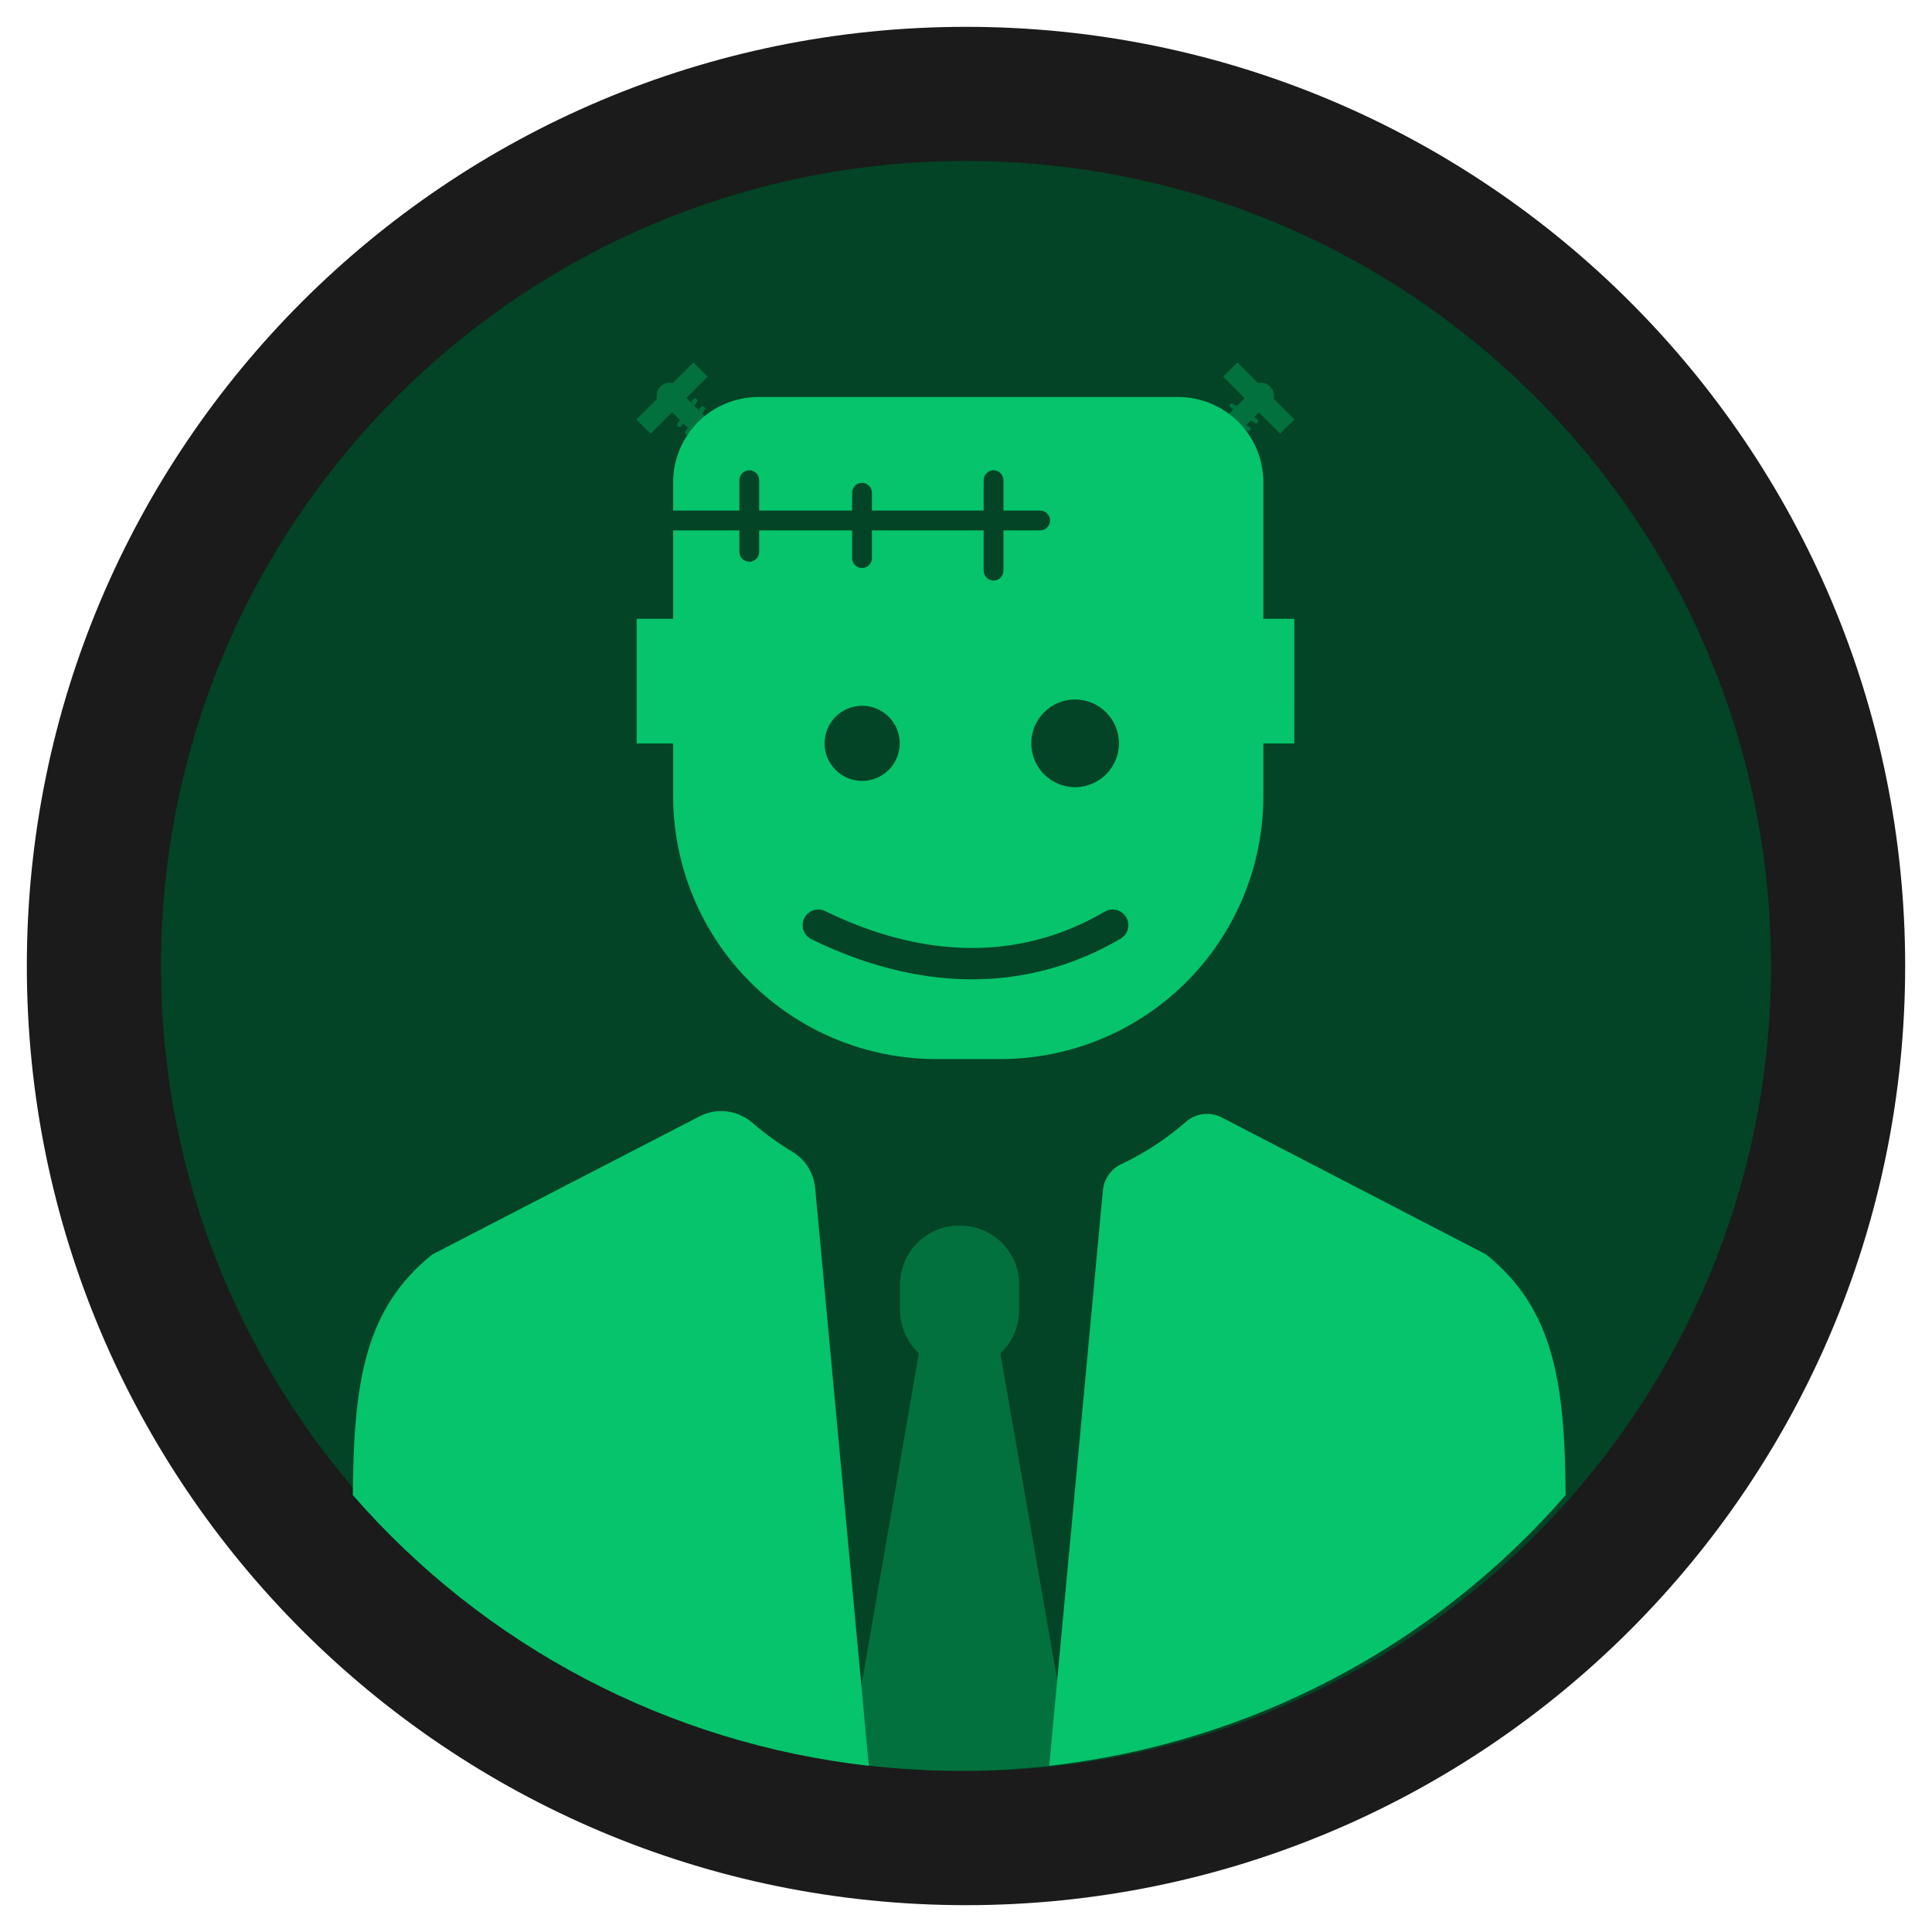
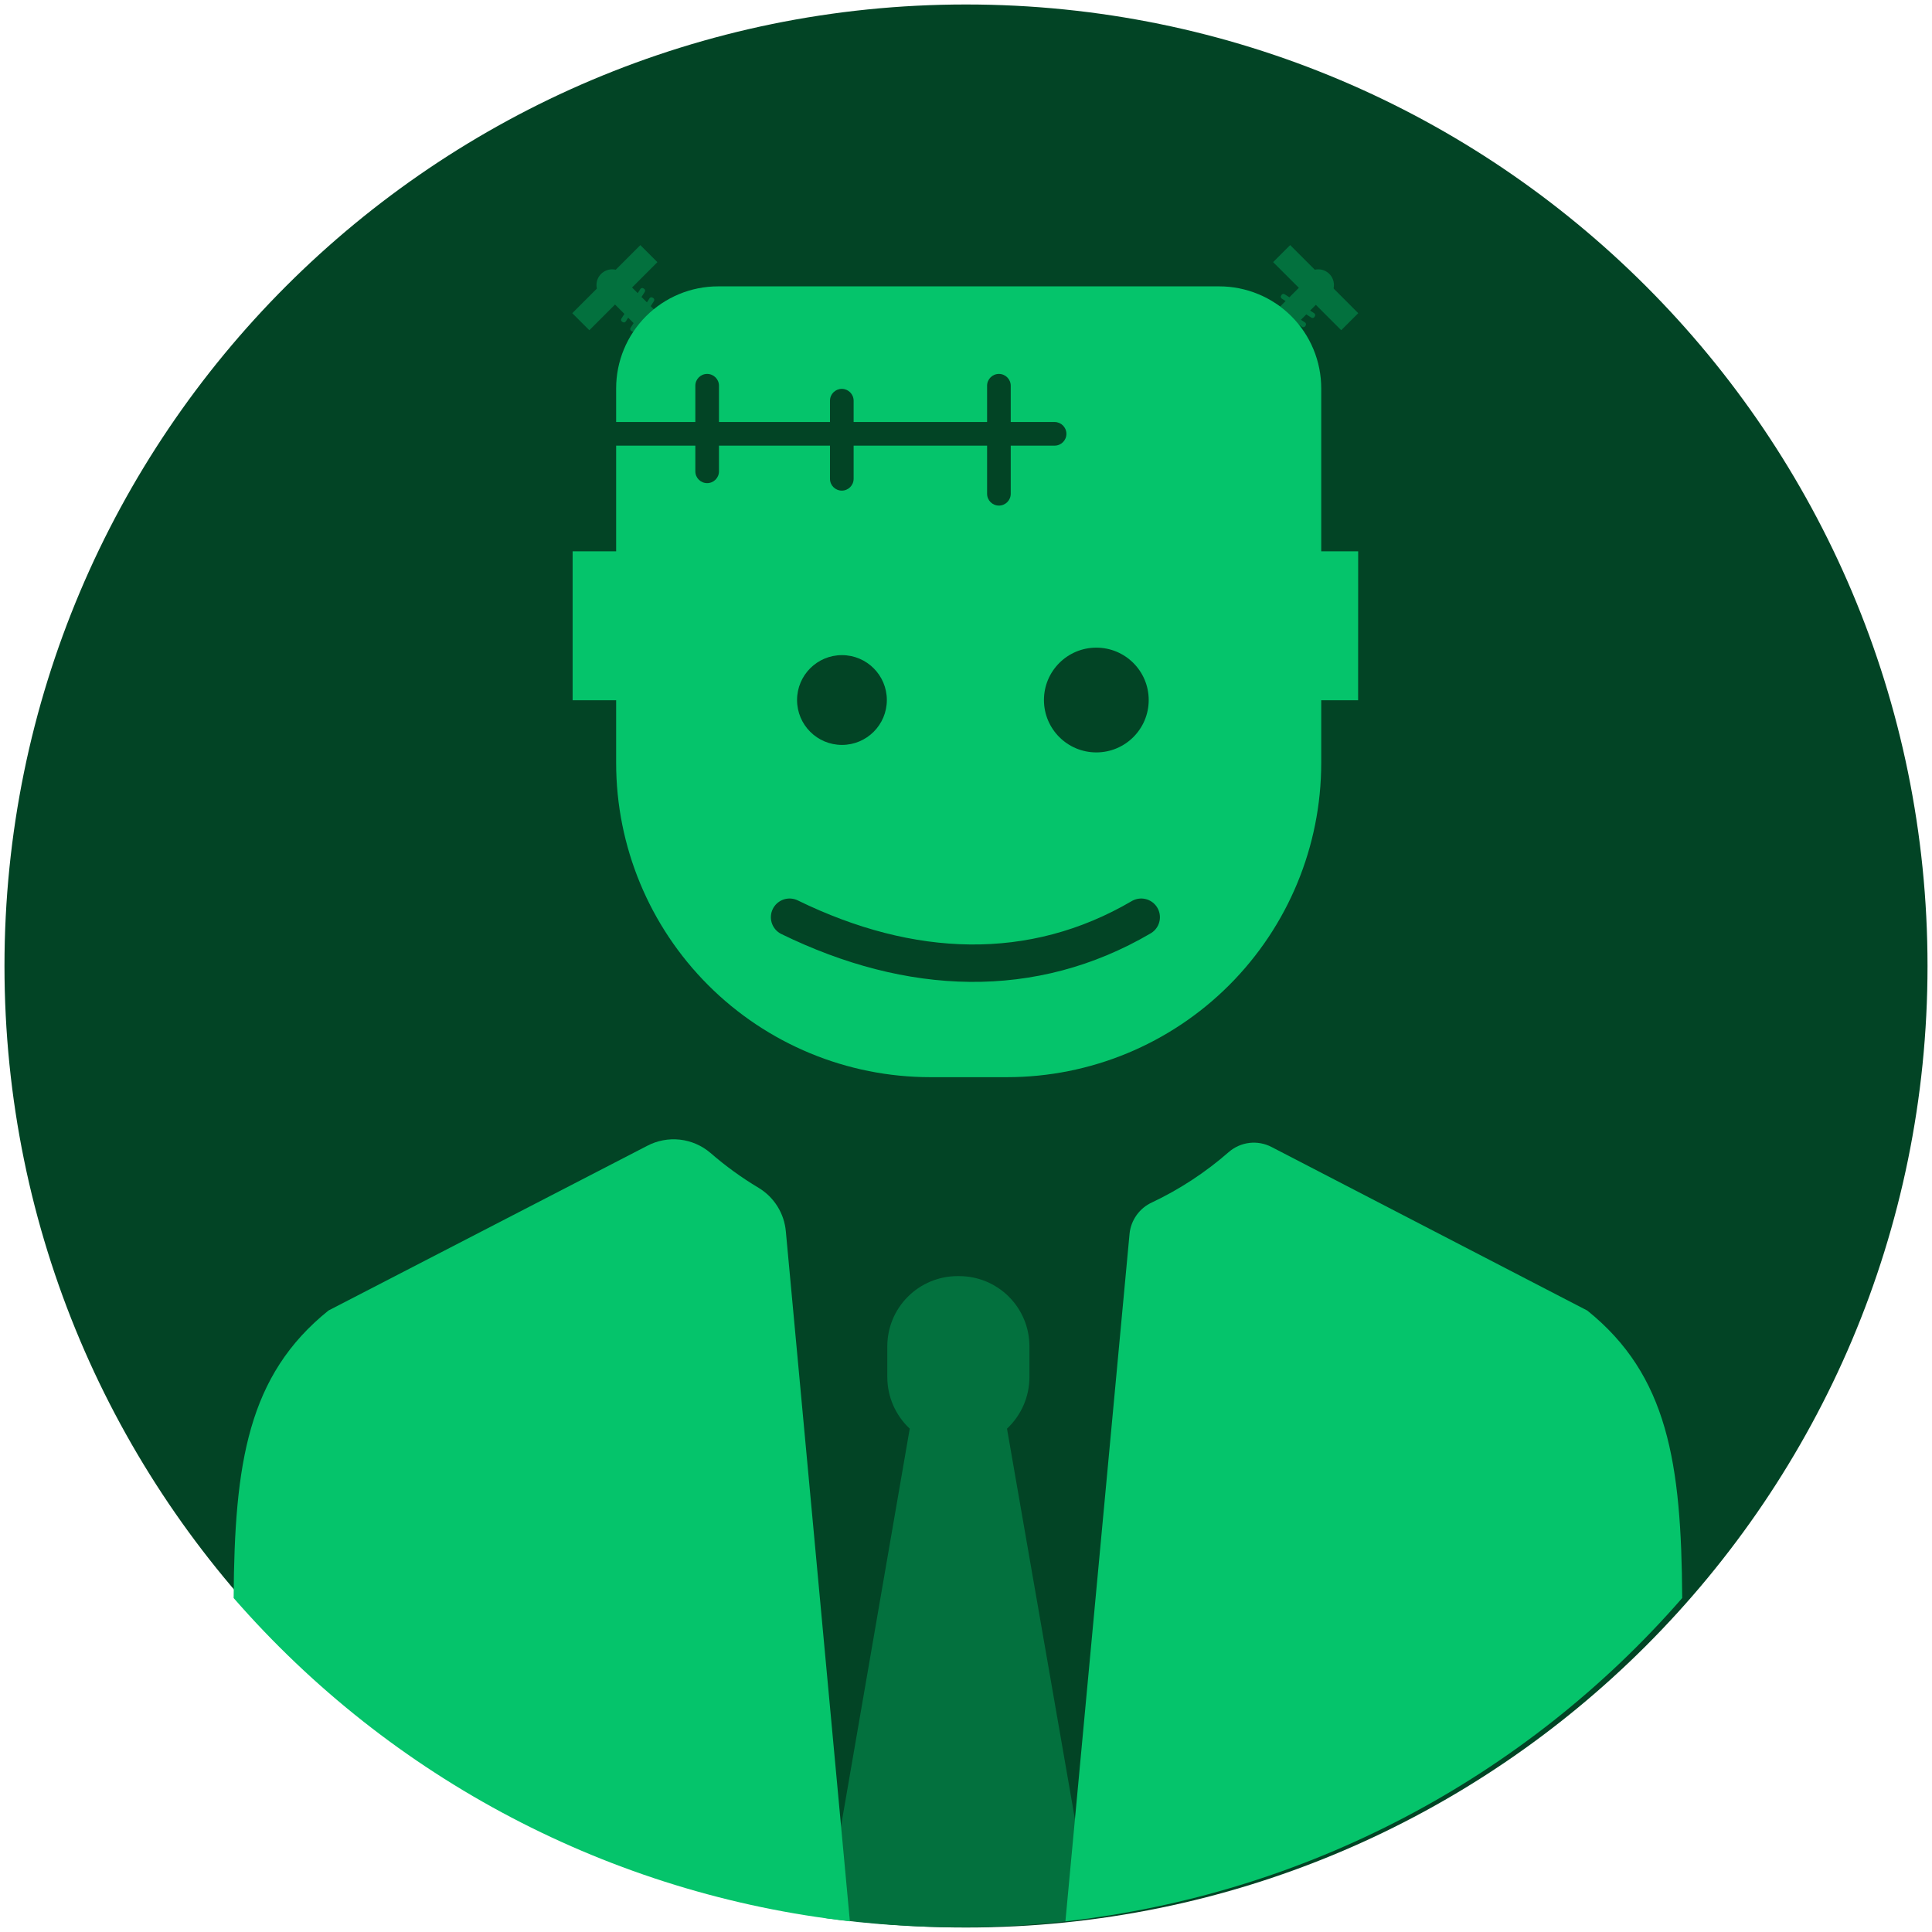
- <svg xmlns="http://www.w3.org/2000/svg" width="36" height="36" viewBox="0 0 36 36" fill="none">
-   <path d="M18 34.25C26.975 34.25 34.25 26.975 34.25 18C34.25 9.025 26.975 1.75 18 1.75C9.025 1.75 1.75 9.025 1.75 18C1.75 26.975 9.025 34.25 18 34.25Z" fill="#024425" stroke="#1B1B1B" stroke-width="2.5" />
-   <path d="M18.64 25.218C18.75 25.114 18.838 24.99 18.898 24.852C18.958 24.713 18.989 24.564 18.99 24.413V23.934C18.99 23.643 18.874 23.364 18.669 23.159C18.463 22.953 18.184 22.838 17.894 22.838H17.867C17.576 22.838 17.298 22.954 17.093 23.159C16.887 23.365 16.772 23.643 16.772 23.934V24.413C16.773 24.564 16.804 24.713 16.864 24.852C16.924 24.99 17.012 25.114 17.122 25.218L15.802 32.852C17.184 33.044 18.586 33.044 19.968 32.852L18.64 25.218Z" fill="#03713E" />
-   <path d="M27.692 23.375L22.767 20.823C22.66 20.768 22.54 20.746 22.421 20.76C22.302 20.774 22.191 20.823 22.1 20.901C21.739 21.218 21.335 21.483 20.901 21.688C20.805 21.732 20.723 21.8 20.661 21.886C20.6 21.972 20.562 22.072 20.551 22.177L19.551 32.903C23.277 32.486 26.71 30.687 29.173 27.86C29.16 25.751 28.949 24.385 27.692 23.375Z" fill="#05C46B" />
-   <path d="M15.19 22.141C15.177 22.002 15.133 21.868 15.059 21.75C14.985 21.632 14.884 21.532 14.765 21.461C14.498 21.301 14.247 21.119 14.013 20.916C13.878 20.8 13.712 20.729 13.536 20.709C13.36 20.689 13.182 20.723 13.026 20.806L8.055 23.375C6.799 24.384 6.588 25.749 6.575 27.86C9.035 30.685 12.466 32.484 16.189 32.903L15.19 22.141Z" fill="#05C46B" />
-   <path d="M12.92 6.754L11.858 7.816L12.124 8.082L13.186 7.02L12.92 6.754Z" fill="#03713E" />
-   <path d="M12.481 7.622C12.616 7.622 12.726 7.512 12.726 7.377C12.726 7.241 12.616 7.132 12.481 7.132C12.345 7.132 12.236 7.241 12.236 7.377C12.236 7.512 12.345 7.622 12.481 7.622Z" fill="#03713E" />
-   <path d="M13.734 8.359L12.672 7.297L12.406 7.563L13.468 8.625L13.734 8.359Z" fill="#03713E" />
-   <path d="M12.92 7.439L12.624 7.9C12.614 7.916 12.618 7.938 12.635 7.948L12.645 7.955C12.661 7.965 12.683 7.96 12.693 7.944L12.989 7.484C12.999 7.467 12.995 7.446 12.978 7.435L12.968 7.429C12.952 7.418 12.93 7.423 12.92 7.439Z" fill="#03713E" />
-   <path d="M13.063 7.584L12.767 8.045C12.757 8.061 12.761 8.082 12.778 8.093L12.787 8.099C12.804 8.11 12.825 8.105 12.836 8.089L13.132 7.628C13.142 7.612 13.137 7.59 13.121 7.58L13.111 7.573C13.095 7.563 13.073 7.568 13.063 7.584Z" fill="#03713E" />
-   <path d="M13.206 7.727L12.911 8.188C12.9 8.204 12.905 8.226 12.921 8.236L12.931 8.243C12.947 8.253 12.969 8.248 12.979 8.232L13.275 7.772C13.286 7.755 13.281 7.734 13.265 7.723L13.255 7.717C13.239 7.706 13.217 7.711 13.206 7.727Z" fill="#03713E" />
-   <path d="M13.35 7.871L13.054 8.332C13.044 8.348 13.048 8.369 13.065 8.38L13.075 8.386C13.091 8.397 13.113 8.392 13.123 8.376L13.419 7.915C13.429 7.899 13.424 7.877 13.408 7.867L13.398 7.86C13.382 7.85 13.36 7.855 13.35 7.871Z" fill="#03713E" />
-   <path d="M13.484 8.029L13.188 8.489C13.178 8.505 13.183 8.527 13.199 8.537L13.209 8.544C13.225 8.554 13.247 8.549 13.257 8.533L13.553 8.073C13.563 8.057 13.559 8.036 13.542 8.025L13.532 8.019C13.516 8.008 13.495 8.013 13.484 8.029Z" fill="#03713E" />
-   <path d="M24.119 7.816L23.057 6.753L22.791 7.019L23.853 8.081L24.119 7.816Z" fill="#03713E" />
-   <path d="M23.495 7.622C23.63 7.622 23.74 7.512 23.74 7.377C23.74 7.241 23.63 7.132 23.495 7.132C23.36 7.132 23.25 7.241 23.25 7.377C23.25 7.512 23.36 7.622 23.495 7.622Z" fill="#03713E" />
-   <path d="M22.514 8.63L23.576 7.568L23.31 7.302L22.248 8.364L22.514 8.63Z" fill="#03713E" />
-   <path d="M23.432 7.816L22.971 7.521C22.955 7.51 22.933 7.515 22.923 7.531L22.916 7.541C22.906 7.557 22.91 7.579 22.927 7.589L23.387 7.885C23.404 7.896 23.425 7.891 23.436 7.875L23.442 7.865C23.453 7.849 23.448 7.827 23.432 7.816Z" fill="#03713E" />
-   <path d="M23.288 7.96L22.827 7.664C22.811 7.654 22.79 7.659 22.779 7.675L22.773 7.685C22.762 7.701 22.767 7.723 22.783 7.733L23.244 8.029C23.26 8.039 23.282 8.035 23.292 8.018L23.299 8.008C23.309 7.992 23.304 7.971 23.288 7.96Z" fill="#03713E" />
-   <path d="M23.145 8.104L22.684 7.808C22.668 7.798 22.646 7.802 22.636 7.819L22.629 7.828C22.619 7.845 22.623 7.866 22.64 7.877L23.1 8.172C23.117 8.183 23.138 8.178 23.149 8.162L23.155 8.152C23.166 8.136 23.161 8.114 23.145 8.104Z" fill="#03713E" />
-   <path d="M23.001 8.247L22.54 7.952C22.524 7.941 22.503 7.946 22.492 7.962L22.486 7.972C22.475 7.988 22.48 8.01 22.496 8.02L22.957 8.316C22.973 8.327 22.995 8.322 23.005 8.306L23.012 8.296C23.022 8.279 23.017 8.258 23.001 8.247Z" fill="#03713E" />
-   <path d="M22.858 8.391L22.397 8.095C22.381 8.085 22.359 8.089 22.349 8.106L22.342 8.116C22.332 8.132 22.337 8.154 22.353 8.164L22.813 8.46C22.83 8.47 22.851 8.465 22.862 8.449L22.868 8.439C22.878 8.423 22.874 8.401 22.858 8.391Z" fill="#03713E" />
-   <path d="M24.118 11.531H23.541V8.987C23.541 8.779 23.5 8.572 23.421 8.379C23.341 8.186 23.224 8.011 23.076 7.863C22.928 7.716 22.753 7.599 22.56 7.519C22.367 7.439 22.161 7.398 21.952 7.398H14.132C13.71 7.398 13.306 7.565 13.008 7.863C12.71 8.162 12.543 8.566 12.543 8.987V11.531H11.863V13.854H12.543V14.832C12.543 16.133 13.059 17.379 13.978 18.299C14.898 19.218 16.144 19.734 17.444 19.734H18.64C19.94 19.734 21.186 19.218 22.106 18.299C23.025 17.379 23.541 16.133 23.541 14.832V13.854H24.117L24.118 11.531Z" fill="#05C46B" />
-   <path d="M19.382 9.514H12.514C12.413 9.514 12.33 9.596 12.33 9.698C12.33 9.8 12.413 9.883 12.514 9.883H19.382C19.484 9.883 19.566 9.8 19.566 9.698C19.566 9.596 19.484 9.514 19.382 9.514Z" fill="#024425" />
-   <path d="M14.146 10.283V8.948C14.146 8.846 14.064 8.763 13.962 8.763C13.86 8.763 13.777 8.846 13.777 8.948V10.283C13.777 10.385 13.86 10.467 13.962 10.467C14.064 10.467 14.146 10.385 14.146 10.283Z" fill="#024425" />
-   <path d="M18.698 10.633V8.948C18.698 8.846 18.615 8.763 18.514 8.763C18.412 8.763 18.329 8.846 18.329 8.948V10.633C18.329 10.735 18.412 10.818 18.514 10.818C18.615 10.818 18.698 10.735 18.698 10.633Z" fill="#024425" />
-   <path d="M16.247 10.4V9.181C16.247 9.079 16.164 8.997 16.062 8.997C15.961 8.997 15.878 9.079 15.878 9.181V10.4C15.878 10.502 15.961 10.584 16.062 10.584C16.164 10.584 16.247 10.502 16.247 10.4Z" fill="#024425" />
-   <path d="M15.248 17.239C17.129 18.159 19.041 18.231 20.733 17.239" stroke="#024425" stroke-width="0.584" stroke-miterlimit="10" stroke-linecap="round" />
-   <path d="M20.033 14.668C20.484 14.668 20.85 14.302 20.85 13.851C20.85 13.4 20.484 13.034 20.033 13.034C19.582 13.034 19.216 13.4 19.216 13.851C19.216 14.302 19.582 14.668 20.033 14.668Z" fill="#024425" />
-   <path d="M16.065 14.551C16.452 14.551 16.765 14.238 16.765 13.851C16.765 13.464 16.452 13.151 16.065 13.151C15.678 13.151 15.365 13.464 15.365 13.851C15.365 14.238 15.678 14.551 16.065 14.551Z" fill="#024425" />
+ <svg xmlns="http://www.w3.org/2000/svg" width="72" height="72" viewBox="0 0 72 72" fill="none">
+   <path d="M36 71.833C55.79 71.833 71.833 55.79 71.833 36C71.833 16.21 55.79 0.167 36 0.167C16.21 0.167 0.167 16.21 0.167 36C0.167 55.79 16.21 71.833 36 71.833Z" fill="#024425" />
+   <path d="M37.528 53.242C37.791 52.996 38.001 52.698 38.145 52.368C38.289 52.038 38.363 51.681 38.364 51.321V50.175C38.364 49.481 38.089 48.815 37.597 48.324C37.106 47.833 36.441 47.557 35.746 47.557H35.682C34.988 47.558 34.323 47.834 33.833 48.325C33.342 48.816 33.067 49.481 33.067 50.175V51.321C33.068 51.681 33.142 52.038 33.286 52.368C33.43 52.698 33.64 52.996 33.903 53.242L30.75 71.479C34.051 71.938 37.4 71.938 40.701 71.479L37.528 53.242Z" fill="#03713E" />
+   <path d="M59.153 48.84L47.387 42.745C47.133 42.613 46.846 42.56 46.562 42.593C46.278 42.627 46.011 42.745 45.795 42.931C44.932 43.687 43.968 44.32 42.931 44.811C42.702 44.916 42.504 45.078 42.358 45.283C42.211 45.488 42.12 45.728 42.095 45.979L39.705 71.602C48.606 70.607 56.808 66.307 62.691 59.554C62.66 54.516 62.156 51.254 59.153 48.84Z" fill="#05C46B" />
+   <path d="M29.286 45.892C29.257 45.561 29.15 45.24 28.973 44.958C28.797 44.675 28.556 44.439 28.271 44.267C27.635 43.887 27.035 43.451 26.476 42.965C26.154 42.69 25.757 42.518 25.337 42.471C24.916 42.425 24.491 42.505 24.117 42.703L12.242 48.839C9.242 51.251 8.737 54.511 8.707 59.554C14.585 66.303 22.779 70.601 31.673 71.602L29.286 45.892Z" fill="#05C46B" />
+   <path d="M23.864 9.135L21.327 11.672L21.962 12.307L24.499 9.77L23.864 9.135Z" fill="#03713E" />
+   <path d="M22.815 11.208C23.138 11.208 23.4 10.946 23.4 10.622C23.4 10.299 23.138 10.037 22.815 10.037C22.491 10.037 22.229 10.299 22.229 10.622C22.229 10.946 22.491 11.208 22.815 11.208Z" fill="#03713E" />
+   <path d="M25.809 12.969L23.272 10.431L22.637 11.066L25.174 13.604L25.809 12.969Z" fill="#03713E" />
+   <path d="M23.864 10.772L23.158 11.872C23.133 11.911 23.144 11.963 23.183 11.988L23.207 12.003C23.245 12.028 23.297 12.017 23.322 11.978L24.029 10.877C24.054 10.838 24.042 10.787 24.003 10.762L23.98 10.747C23.941 10.722 23.889 10.733 23.864 10.772Z" fill="#03713E" />
+   <path d="M24.206 11.117L23.499 12.218C23.474 12.257 23.486 12.308 23.524 12.333L23.548 12.348C23.587 12.373 23.639 12.362 23.663 12.323L24.37 11.223C24.395 11.184 24.384 11.132 24.345 11.107L24.321 11.092C24.282 11.067 24.231 11.078 24.206 11.117Z" fill="#03713E" />
+   <path d="M24.549 11.46L23.842 12.56C23.817 12.599 23.828 12.651 23.867 12.676L23.891 12.691C23.93 12.716 23.981 12.705 24.006 12.666L24.713 11.565C24.738 11.527 24.727 11.475 24.688 11.45L24.664 11.435C24.625 11.41 24.574 11.421 24.549 11.46Z" fill="#03713E" />
+   <path d="M24.891 11.803L24.185 12.903C24.16 12.942 24.171 12.994 24.21 13.019L24.234 13.034C24.273 13.059 24.324 13.047 24.349 13.008L25.056 11.908C25.081 11.869 25.069 11.818 25.03 11.793L25.007 11.777C24.968 11.753 24.916 11.764 24.891 11.803Z" fill="#03713E" />
+   <path d="M25.212 12.181L24.506 13.279C24.481 13.318 24.492 13.37 24.531 13.395L24.554 13.41C24.593 13.435 24.645 13.424 24.67 13.385L25.376 12.286C25.401 12.248 25.39 12.196 25.351 12.171L25.328 12.156C25.289 12.131 25.237 12.142 25.212 12.181Z" fill="#03713E" />
+   <path d="M50.618 11.671L48.081 9.133L47.446 9.768L49.983 12.306L50.618 11.671Z" fill="#03713E" />
+   <path d="M49.127 11.208C49.45 11.208 49.712 10.946 49.712 10.622C49.712 10.299 49.45 10.037 49.127 10.037C48.803 10.037 48.541 10.299 48.541 10.622C48.541 10.946 48.803 11.208 49.127 11.208Z" fill="#03713E" />
+   <path d="M46.783 13.616L49.32 11.079L48.686 10.444L46.148 12.981L46.783 13.616Z" fill="#03713E" />
+   <path d="M48.975 11.672L47.875 10.966C47.836 10.941 47.784 10.952 47.759 10.991L47.744 11.015C47.719 11.054 47.731 11.105 47.77 11.13L48.87 11.837C48.909 11.862 48.961 11.851 48.986 11.812L49.001 11.788C49.026 11.749 49.014 11.697 48.975 11.672Z" fill="#03713E" />
+   <path d="M48.633 12.016L47.532 11.309C47.493 11.284 47.441 11.296 47.417 11.335L47.401 11.358C47.377 11.397 47.388 11.449 47.427 11.474L48.527 12.18C48.566 12.205 48.618 12.194 48.643 12.155L48.658 12.131C48.683 12.092 48.671 12.041 48.633 12.016Z" fill="#03713E" />
+   <path d="M48.29 12.359L47.189 11.652C47.151 11.627 47.099 11.639 47.074 11.678L47.059 11.701C47.034 11.74 47.045 11.792 47.084 11.817L48.184 12.523C48.223 12.548 48.275 12.537 48.3 12.498L48.315 12.474C48.34 12.435 48.329 12.384 48.29 12.359Z" fill="#03713E" />
+   <path d="M47.947 12.702L46.846 11.995C46.808 11.97 46.756 11.982 46.731 12.021L46.716 12.044C46.691 12.083 46.702 12.135 46.741 12.16L47.841 12.866C47.88 12.891 47.932 12.88 47.957 12.841L47.972 12.818C47.997 12.779 47.986 12.727 47.947 12.702Z" fill="#03713E" />
+   <path d="M47.604 13.045L46.504 12.338C46.465 12.313 46.413 12.325 46.388 12.364L46.373 12.387C46.348 12.426 46.359 12.478 46.398 12.503L47.499 13.209C47.538 13.234 47.589 13.223 47.614 13.184L47.629 13.161C47.654 13.122 47.643 13.07 47.604 13.045Z" fill="#03713E" />
+   <path d="M50.615 20.545H49.238V14.47C49.238 13.971 49.14 13.477 48.949 13.017C48.758 12.556 48.478 12.137 48.126 11.785C47.773 11.432 47.355 11.152 46.894 10.962C46.433 10.771 45.939 10.672 45.441 10.672H26.76C25.753 10.672 24.787 11.073 24.075 11.785C23.363 12.497 22.962 13.463 22.962 14.47V20.545H21.34V26.097H22.962V28.433C22.962 31.539 24.196 34.517 26.392 36.713C28.588 38.91 31.567 40.143 34.673 40.143H37.528C40.634 40.143 43.612 38.91 45.808 36.713C48.004 34.517 49.238 31.539 49.238 28.433V26.097H50.613L50.615 20.545Z" fill="#05C46B" />
+   <path d="M39.301 15.727H22.896C22.652 15.727 22.455 15.925 22.455 16.168C22.455 16.411 22.652 16.608 22.896 16.608H39.301C39.544 16.608 39.742 16.411 39.742 16.168C39.742 15.925 39.544 15.727 39.301 15.727Z" fill="#024425" />
+   <path d="M26.794 17.565V14.375C26.794 14.132 26.596 13.935 26.353 13.935C26.11 13.935 25.913 14.132 25.913 14.375V17.565C25.913 17.808 26.11 18.005 26.353 18.005C26.596 18.005 26.794 17.808 26.794 17.565Z" fill="#024425" />
+   <path d="M37.667 18.401V14.375C37.667 14.132 37.47 13.935 37.227 13.935C36.983 13.935 36.786 14.132 36.786 14.375V18.401C36.786 18.645 36.983 18.842 37.227 18.842C37.47 18.842 37.667 18.645 37.667 18.401Z" fill="#024425" />
+   <path d="M31.812 17.844V14.933C31.812 14.69 31.615 14.492 31.372 14.492C31.128 14.492 30.931 14.69 30.931 14.933V17.844C30.931 18.087 31.128 18.284 31.372 18.284C31.615 18.284 31.812 18.087 31.812 17.844Z" fill="#024425" />
+   <path d="M29.425 34.182C33.92 36.379 38.487 36.552 42.53 34.182" stroke="#024425" stroke-width="1.394" stroke-miterlimit="10" stroke-linecap="round" />
+   <path d="M40.857 28.04C41.935 28.04 42.809 27.166 42.809 26.088C42.809 25.01 41.935 24.136 40.857 24.136C39.779 24.136 38.905 25.01 38.905 26.088C38.905 27.166 39.779 28.04 40.857 28.04Z" fill="#024425" />
+   <path d="M31.377 27.761C32.301 27.761 33.05 27.012 33.05 26.088C33.05 25.164 32.301 24.415 31.377 24.415C30.453 24.415 29.704 25.164 29.704 26.088C29.704 27.012 30.453 27.761 31.377 27.761Z" fill="#024425" />
</svg>
